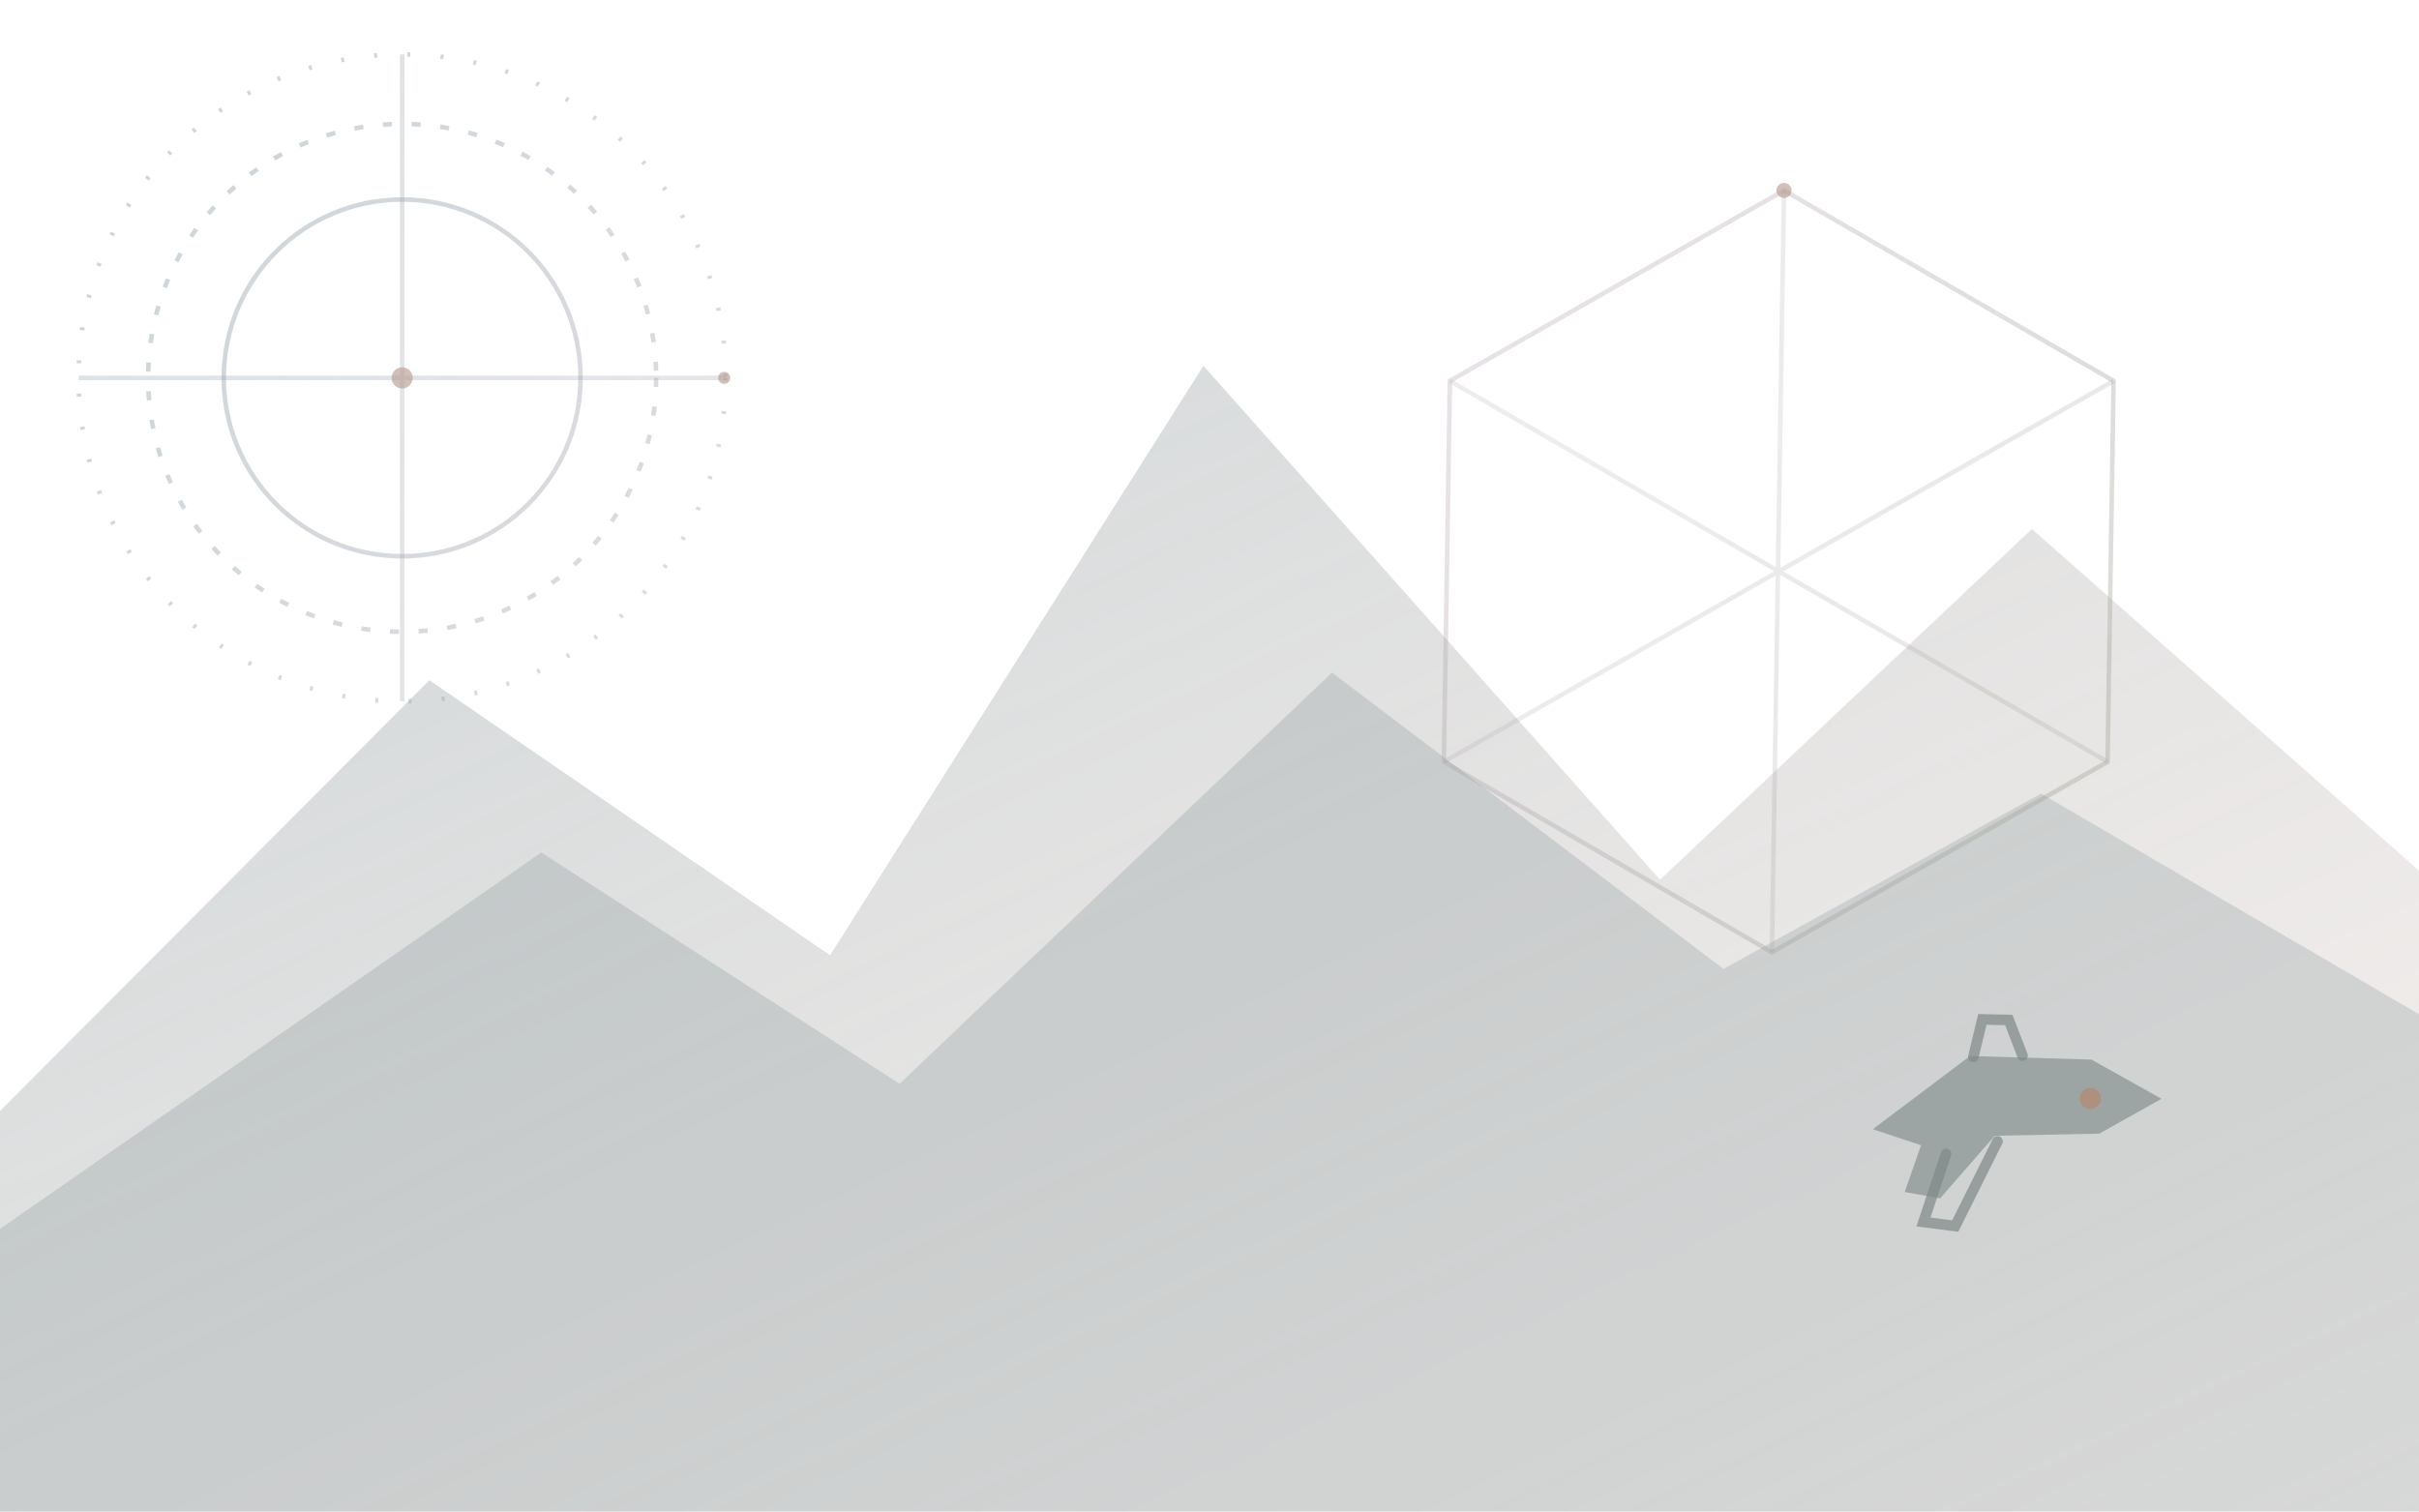
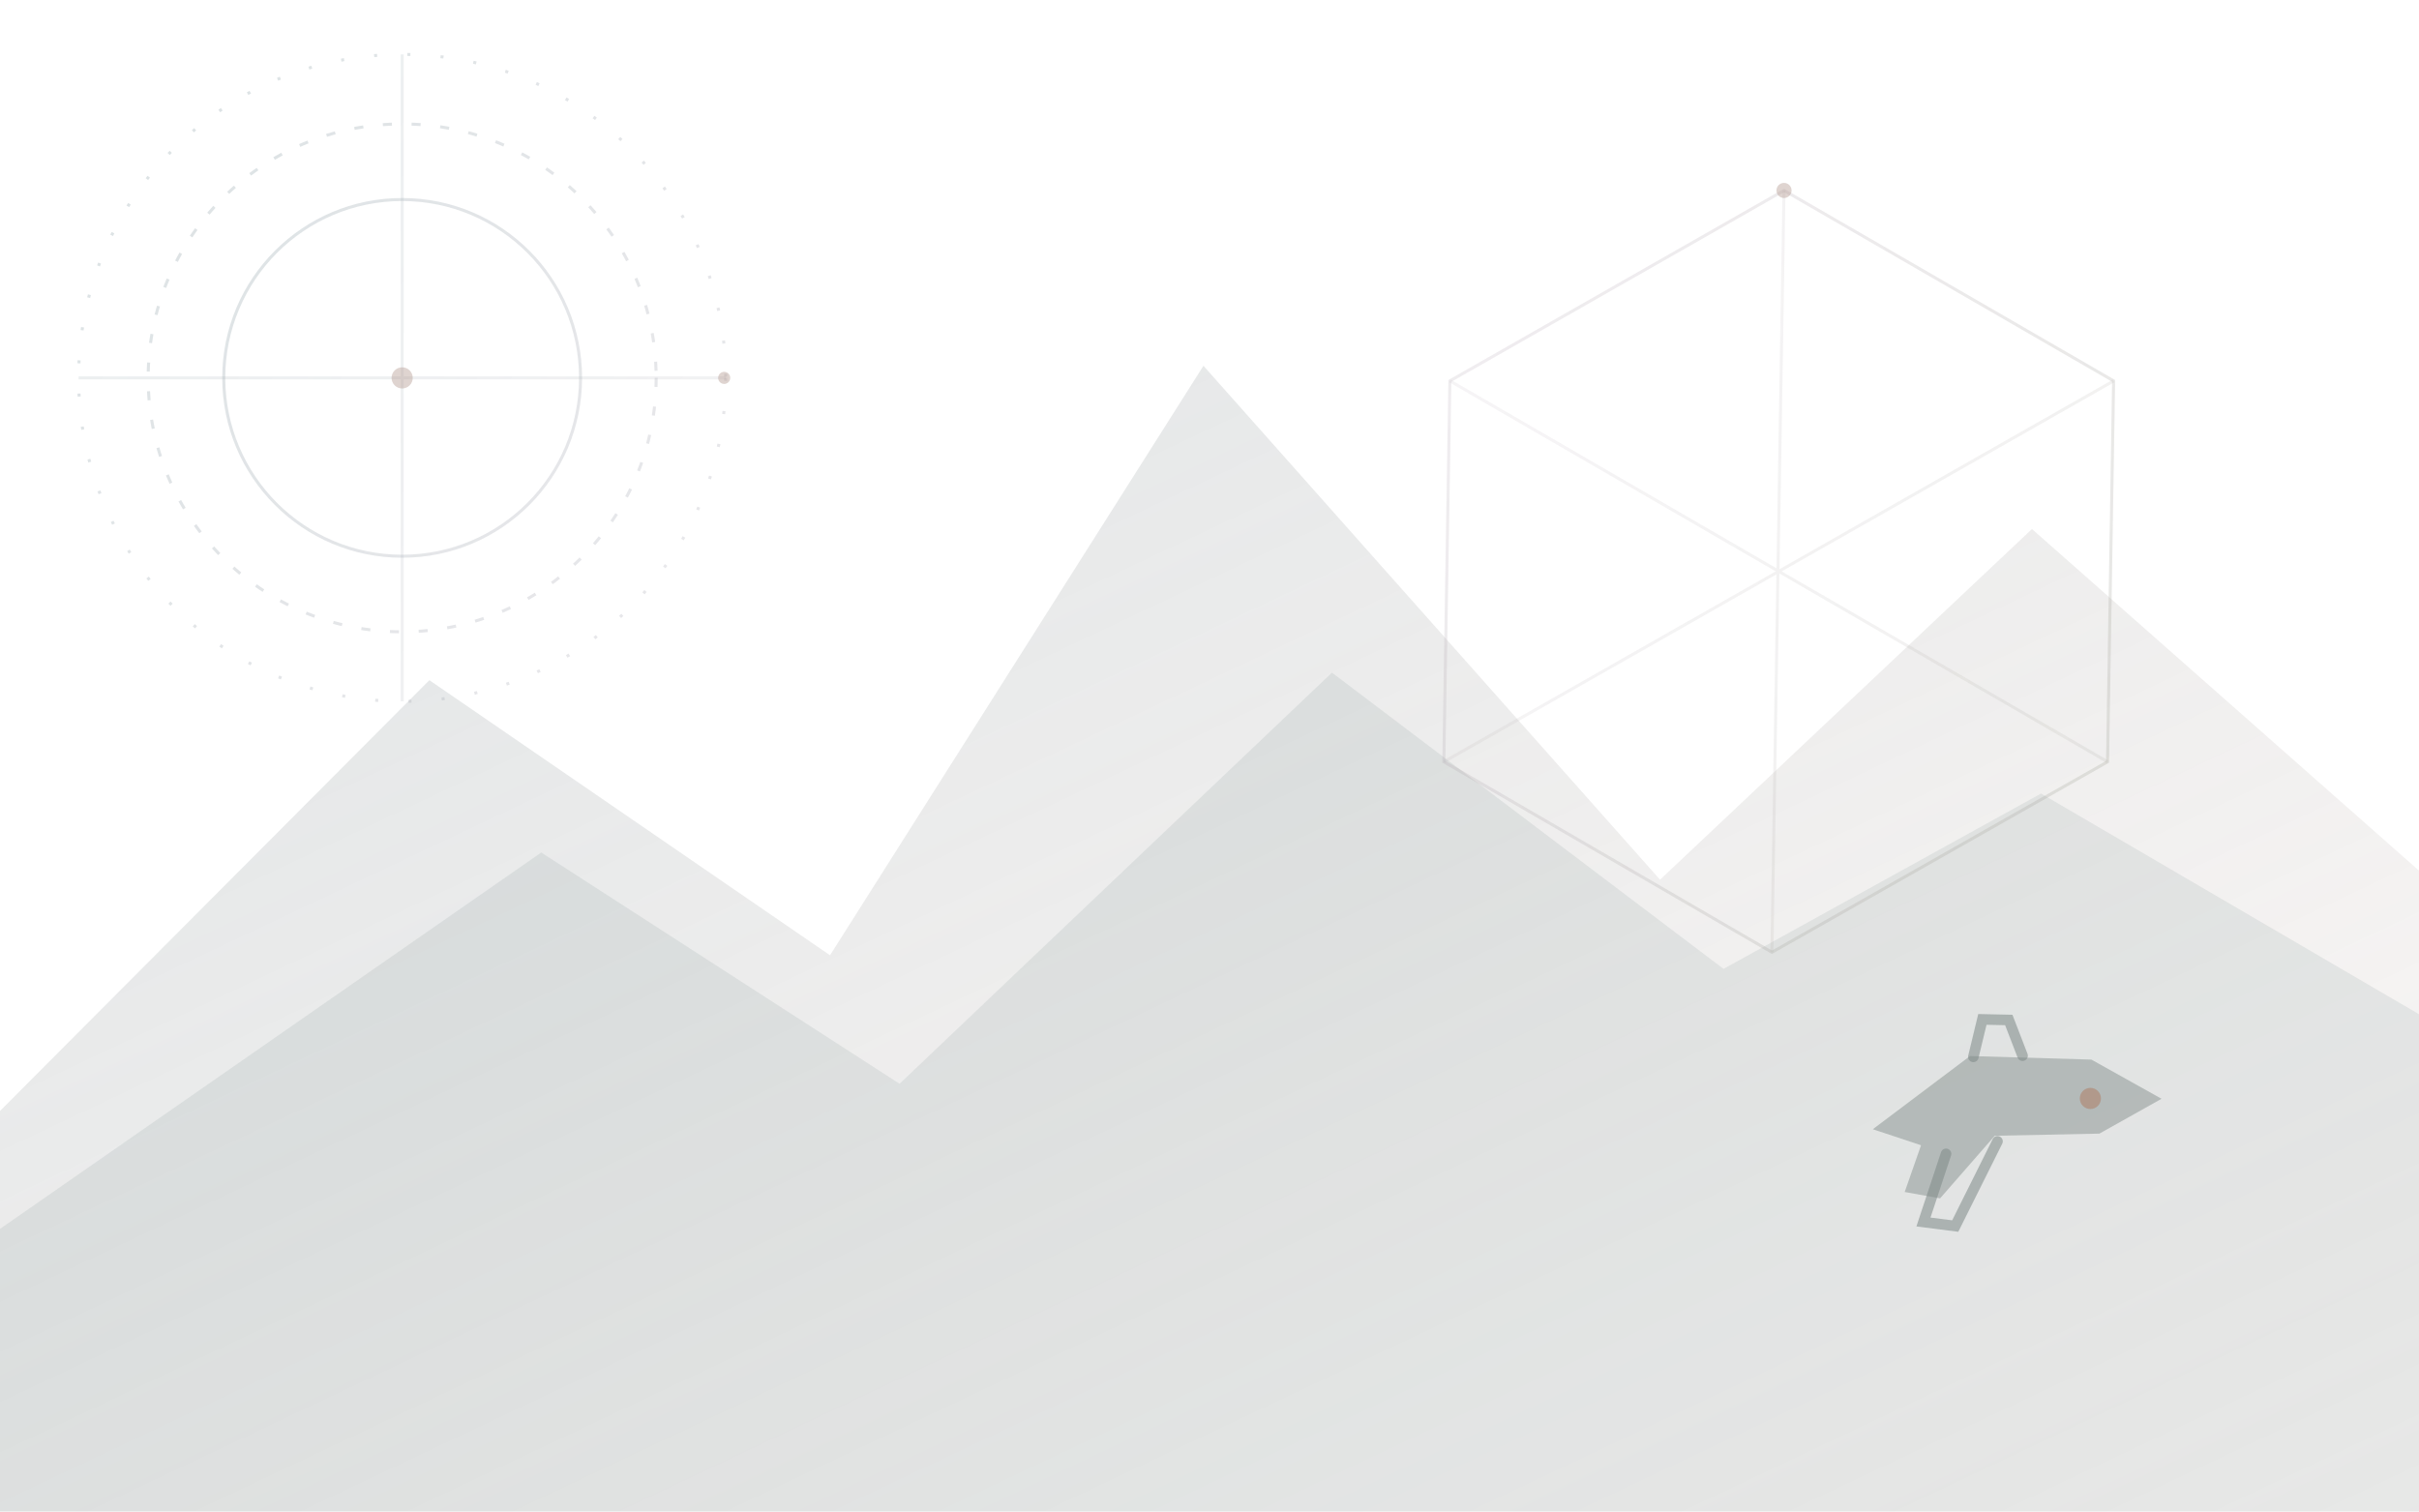
<svg xmlns="http://www.w3.org/2000/svg" viewBox="0 0 1600 1000" fill="none">
  <defs>
    <linearGradient id="wash" x1="150" y1="80" x2="1450" y2="920" gradientUnits="userSpaceOnUse">
-       <stop stop-color="#9DAEB4" stop-opacity=".5" />
-       <stop offset=".5" stop-color="#A999A9" stop-opacity=".28" />
-       <stop offset="1" stop-color="#9DA98E" stop-opacity=".44" />
+       <stop stop-color="#9DAEB4" stop-opacity=".34" />
+       <stop offset=".5" stop-color="#A999A9" stop-opacity=".18" />
+       <stop offset="1" stop-color="#9DA98E" stop-opacity=".3" />
    </linearGradient>
    <linearGradient id="facet" x1="0" y1="0" x2="1" y2="1">
-       <stop stop-color="#83979E" stop-opacity=".4" />
-       <stop offset="1" stop-color="#B49A8F" stop-opacity=".14" />
+       <stop stop-color="#83979E" stop-opacity=".26" />
+       <stop offset="1" stop-color="#B49A8F" stop-opacity=".08" />
    </linearGradient>
  </defs>
  <path d="M0 735 284 450l265 182 247-390 302 340 246-232 256 226v424H0V735Z" fill="url(#facet)" />
-   <path d="M0 813 358 564l237 153 286-272 259 196 210-116 250 146v329H0V813Z" fill="#62777B" fill-opacity=".2" />
-   <g stroke="url(#wash)" stroke-width="3">
+   <path d="M0 813 358 564l237 153 286-272 259 196 210-116 250 146v329H0V813Z" fill="#62777B" fill-opacity=".12" />
+   <g stroke="url(#wash)" stroke-width="2">
    <circle cx="266" cy="250" r="118" />
    <circle cx="266" cy="250" r="168" stroke-dasharray="6 13" />
    <circle cx="266" cy="250" r="214" stroke-dasharray="2 20" />
-     <path d="M52 250h428M266 36v428" opacity=".7" />
+     <path d="M52 250h428M266 36v428" opacity=".58" />
    <path d="m1180 126 218 126-4 252-222 126-217-126 4-252 221-126Z" />
-     <path d="m1180 126-8 504m-213-378 435 252m4-252L955 504" opacity=".65" />
+     <path d="m1180 126-8 504m-213-378 435 252m4-252L955 504" opacity=".58" />
  </g>
-   <g fill="#B49A8F" fill-opacity=".62">
+   <g fill="#B49A8F" fill-opacity=".42">
    <circle cx="266" cy="250" r="7" />
    <circle cx="479" cy="250" r="4" />
    <circle cx="1180" cy="126" r="5" />
  </g>
  <g transform="translate(1230 706) rotate(-12)">
-     <path d="M0 42 73 8l78 19 40 35-45 14-68-13-44 33-22-9 17-28L0 42Z" fill="#7D8987" fill-opacity=".62" />
-     <path d="m75 9 11-23 17 4 4 25m-63 53-24 41 20 7 39-49" stroke="#7D8987" stroke-width="7" stroke-linecap="round" opacity=".7" />
-     <circle cx="145" cy="52" r="7" fill="#B08C78" fill-opacity=".85" />
+     <path d="M0 42 73 8l78 19 40 35-45 14-68-13-44 33-22-9 17-28L0 42Z" fill="#7D8987" fill-opacity=".45" />
+     <path d="m75 9 11-23 17 4 4 25m-63 53-24 41 20 7 39-49" stroke="#7D8987" stroke-width="7" stroke-linecap="round" opacity=".55" />
+     <circle cx="145" cy="52" r="7" fill="#B08C78" fill-opacity=".7" />
  </g>
</svg>
